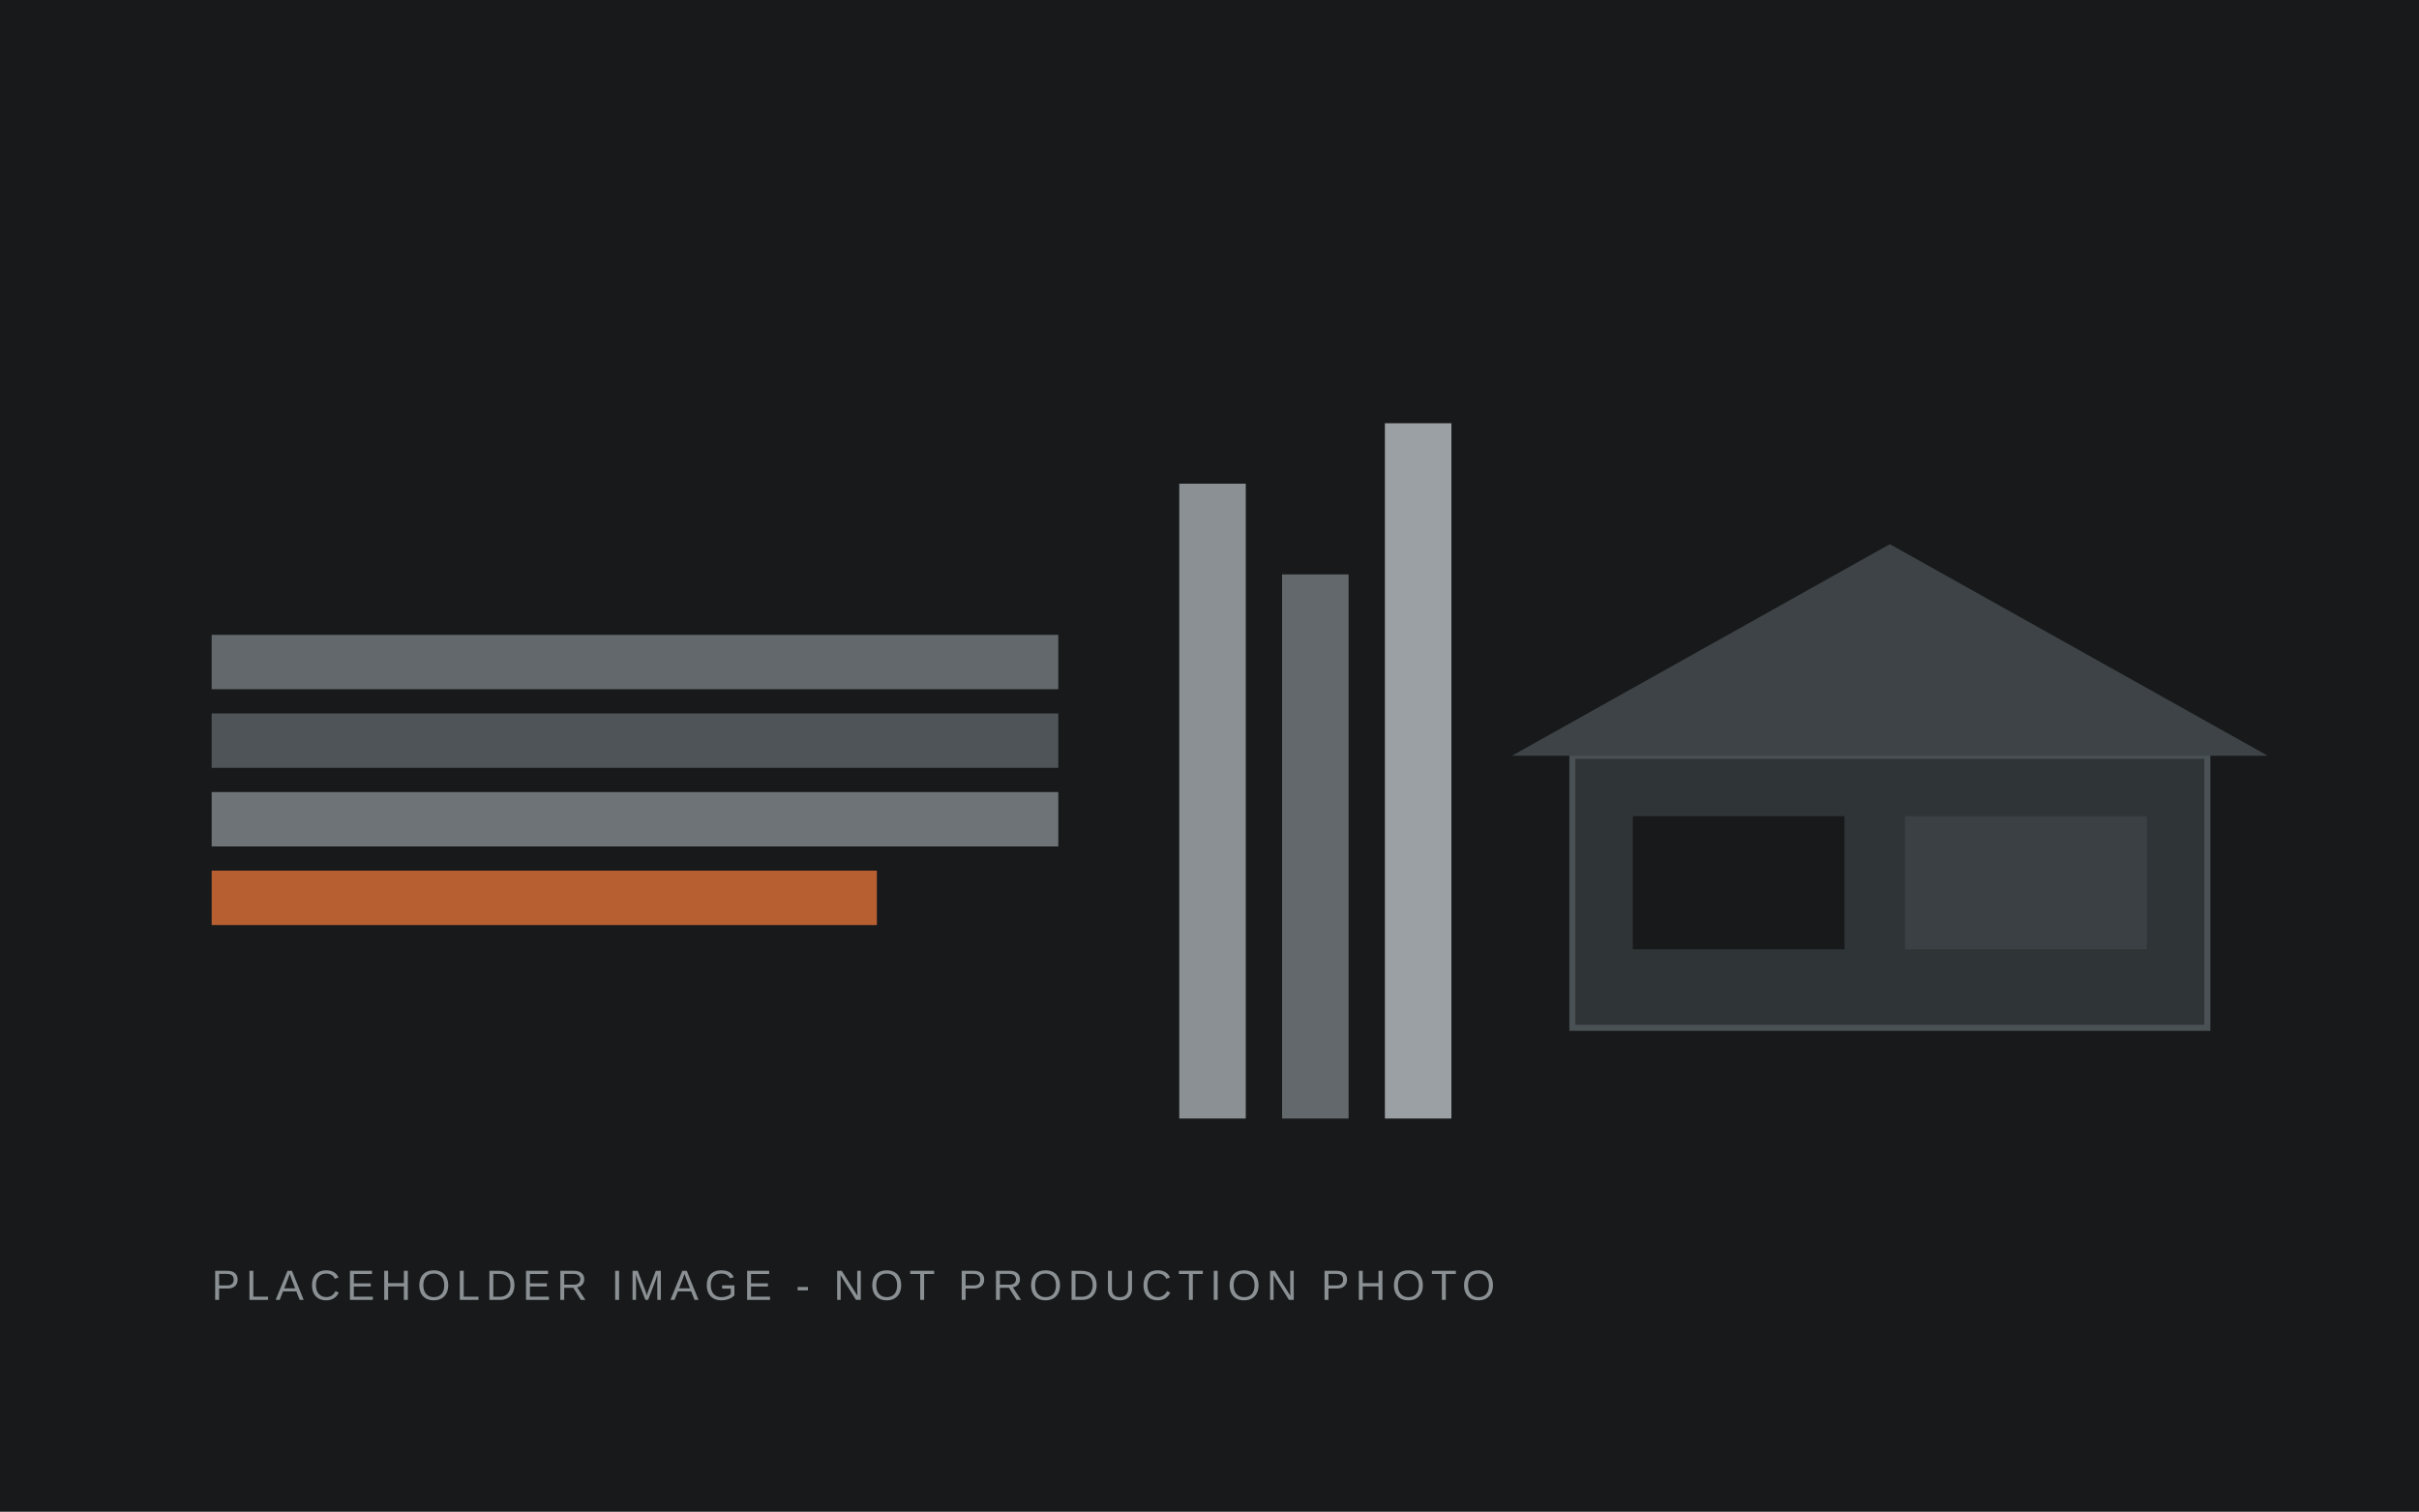
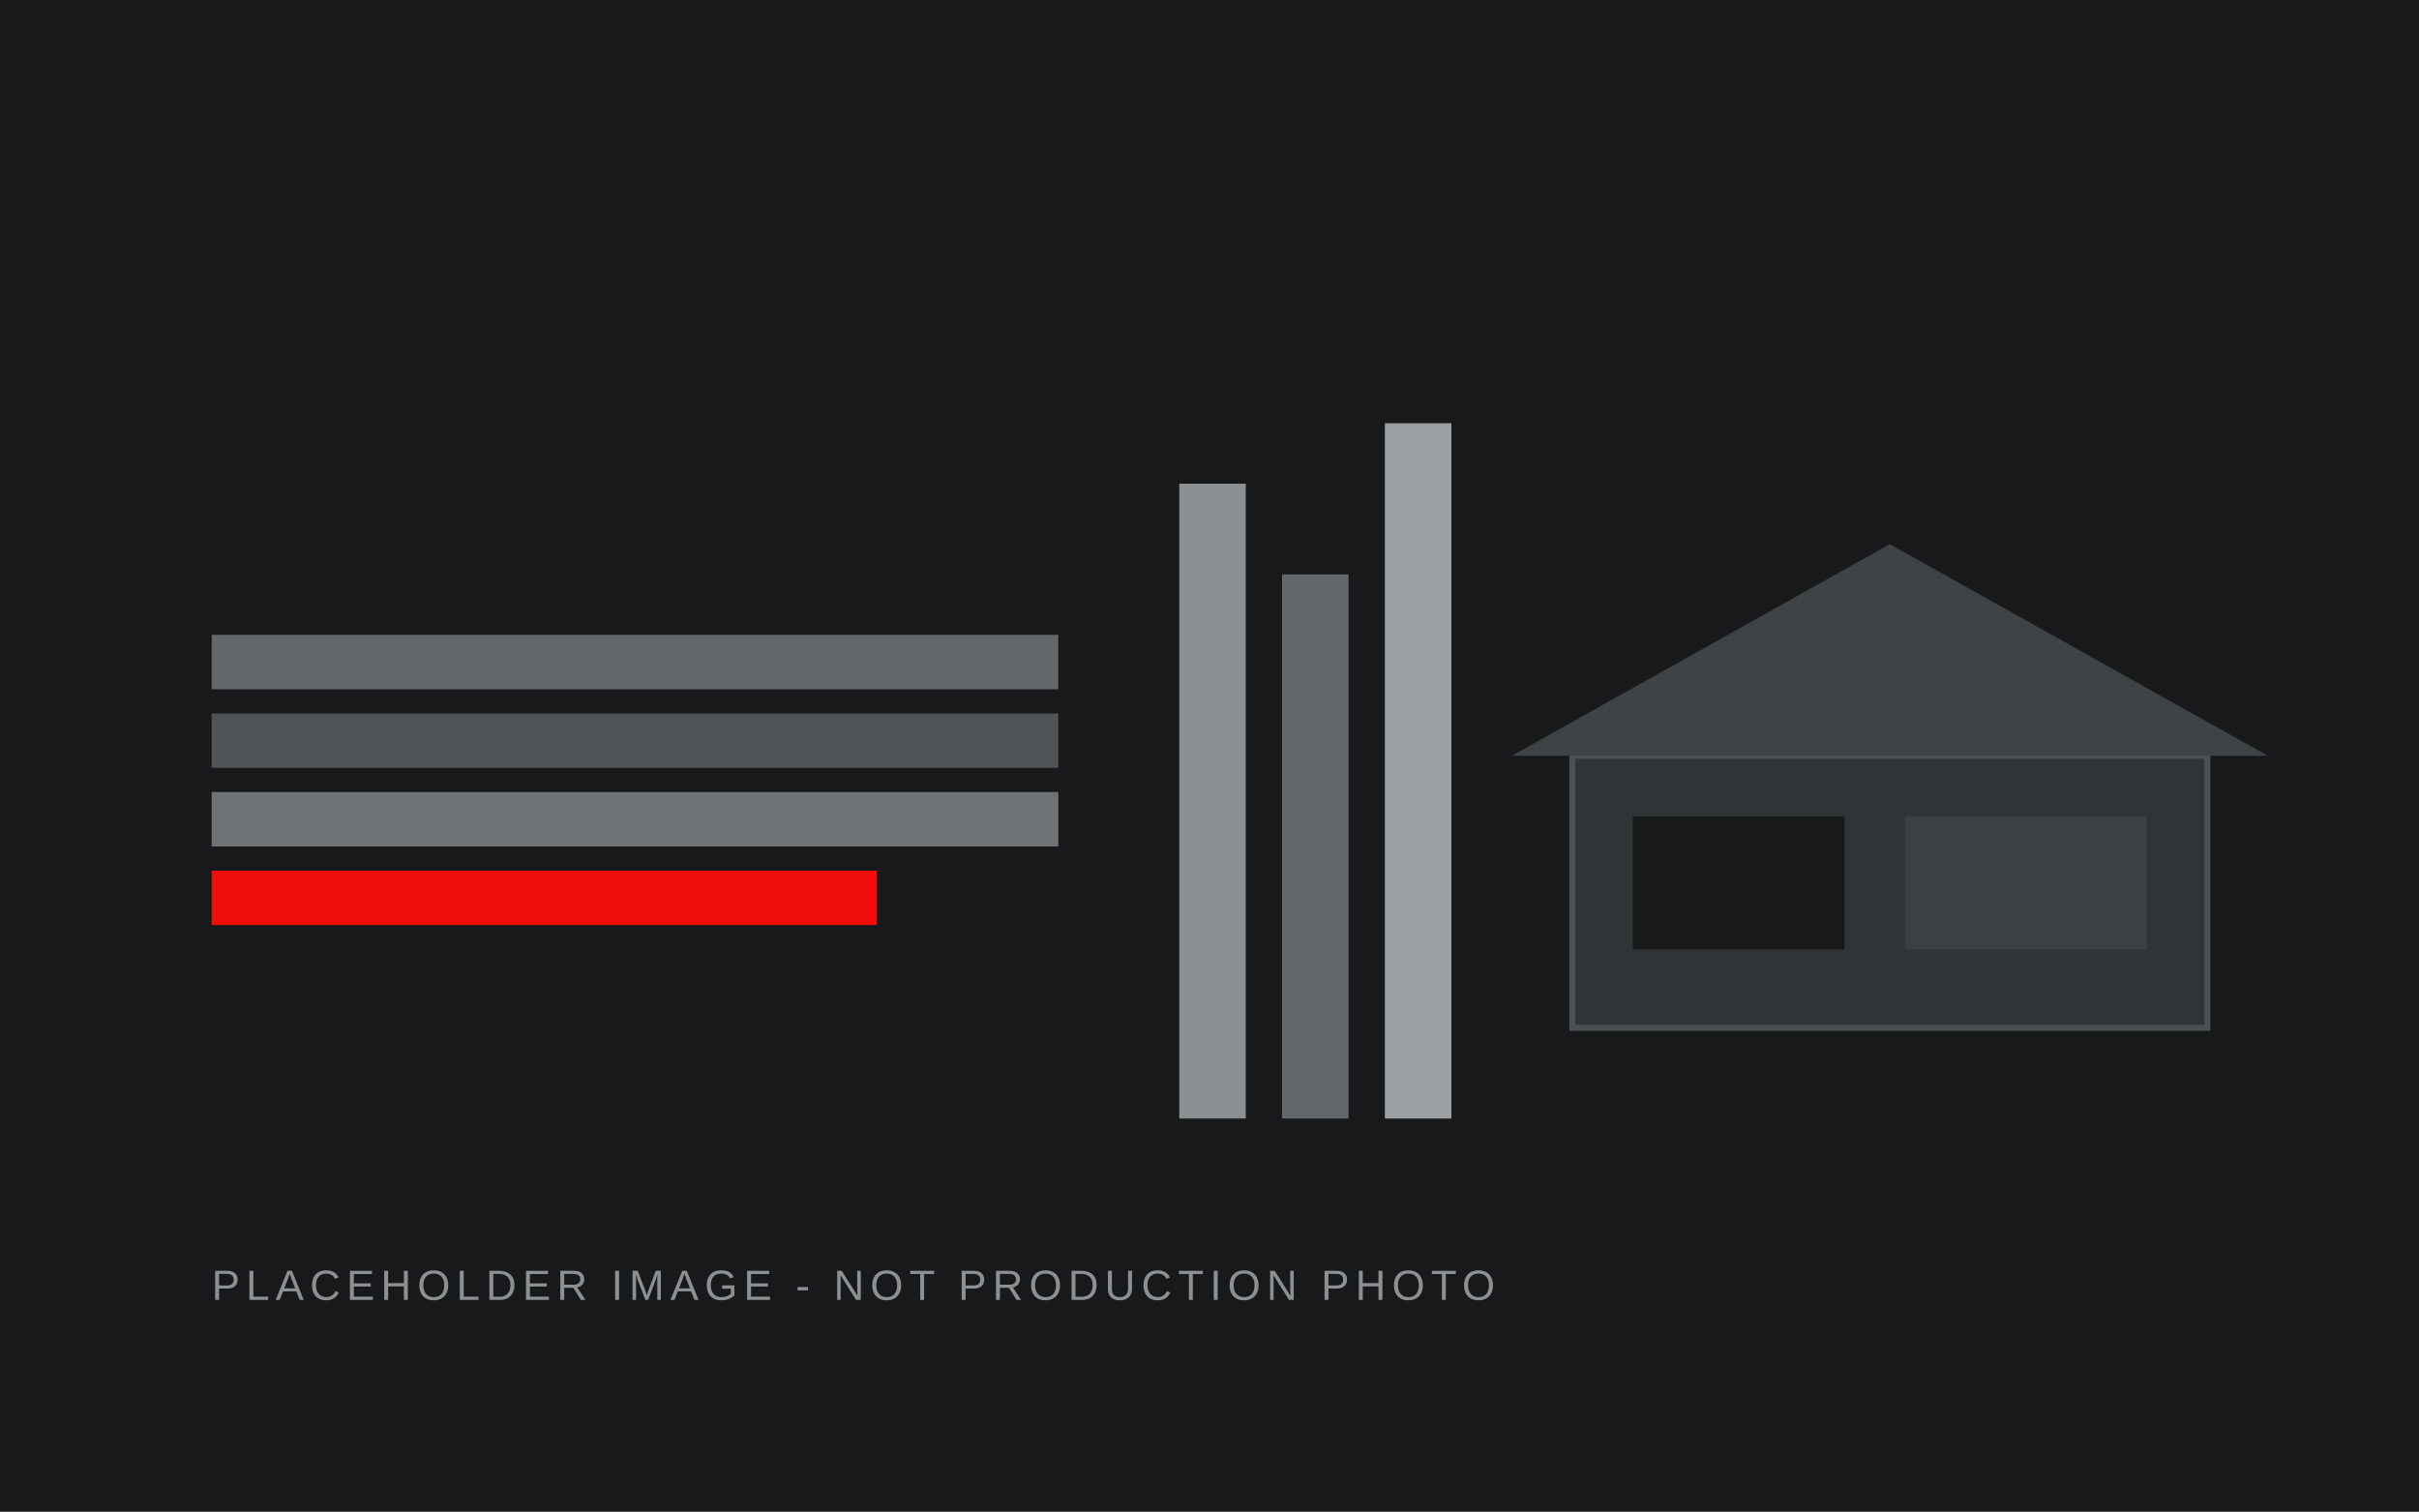
<svg xmlns="http://www.w3.org/2000/svg" viewBox="0 0 800 500" role="img">
  <rect width="800" height="500" fill="#202325" />
  <rect x="0" y="0" width="800" height="500" fill="#17191A" />
  <rect x="70" y="210" width="280" height="18" fill="#62686B" />
  <rect x="70" y="236" width="280" height="18" fill="#4e5457" />
  <rect x="70" y="262" width="280" height="18" fill="#6d7376" />
-   <rect x="70" y="288" width="220" height="18" fill="#B85F32" />
+   <rect x="70" y="288" width="220" height="18" fill="#F20D0D" />
  <rect x="390" y="160" width="22" height="210" fill="#8a9093" />
  <rect x="424" y="190" width="22" height="180" fill="#62686B" />
  <rect x="458" y="140" width="22" height="230" fill="#9aa0a3" />
  <rect x="520" y="250" width="210" height="90" fill="#2f3436" stroke="#4a5154" stroke-width="2" />
  <rect x="540" y="270" width="70" height="44" fill="#17191A" />
  <rect x="630" y="270" width="80" height="44" fill="#3a4043" />
  <polygon points="500,250 625,180 750,250" fill="#3d4346" />
  <text x="70" y="430" fill="#8a9093" font-family="Arial, sans-serif" font-size="14" letter-spacing="2">PLACEHOLDER IMAGE - NOT PRODUCTION PHOTO</text>
</svg>
